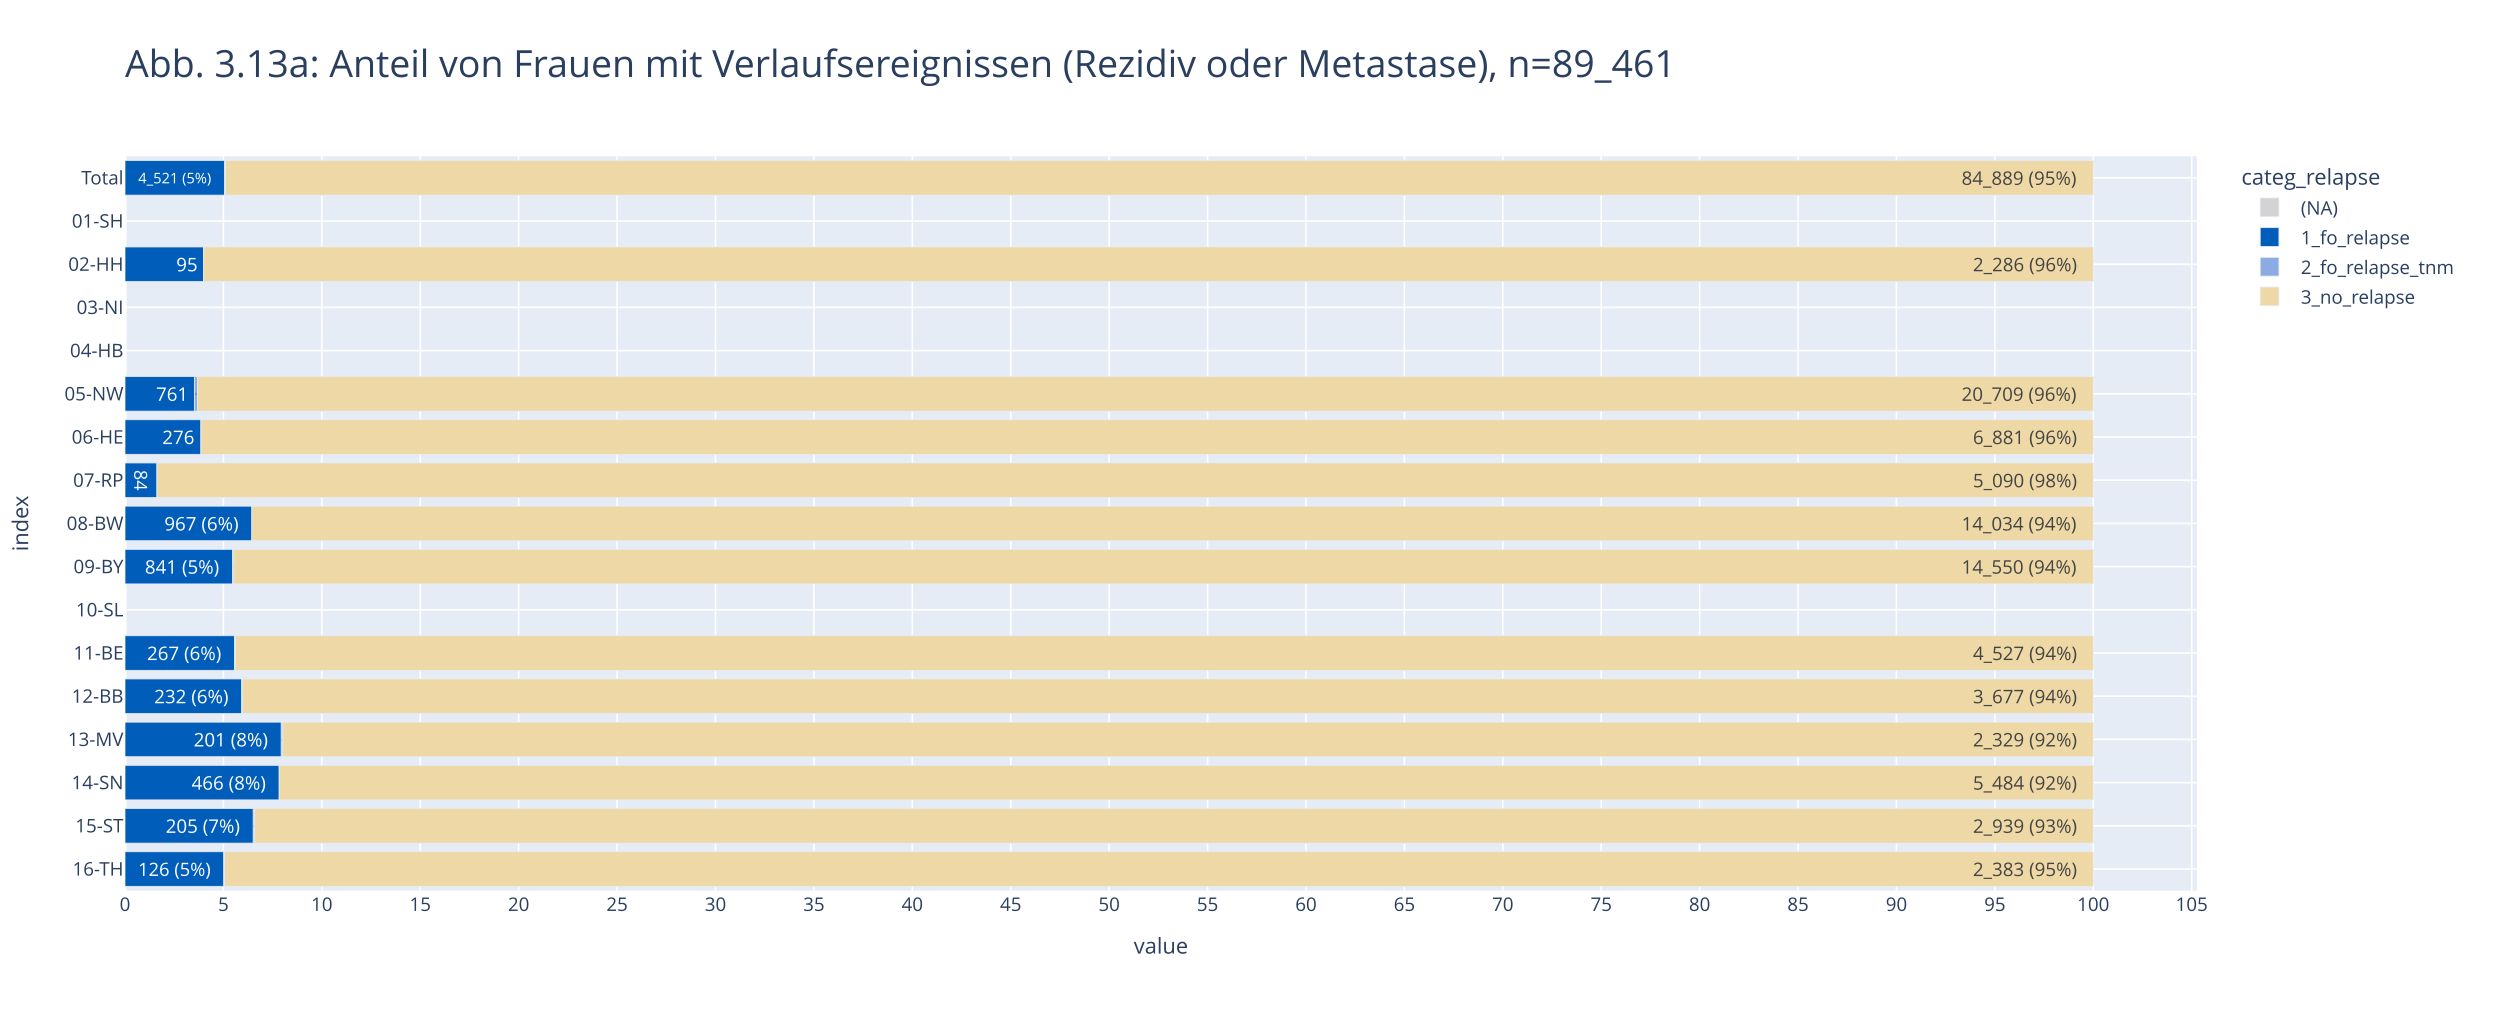
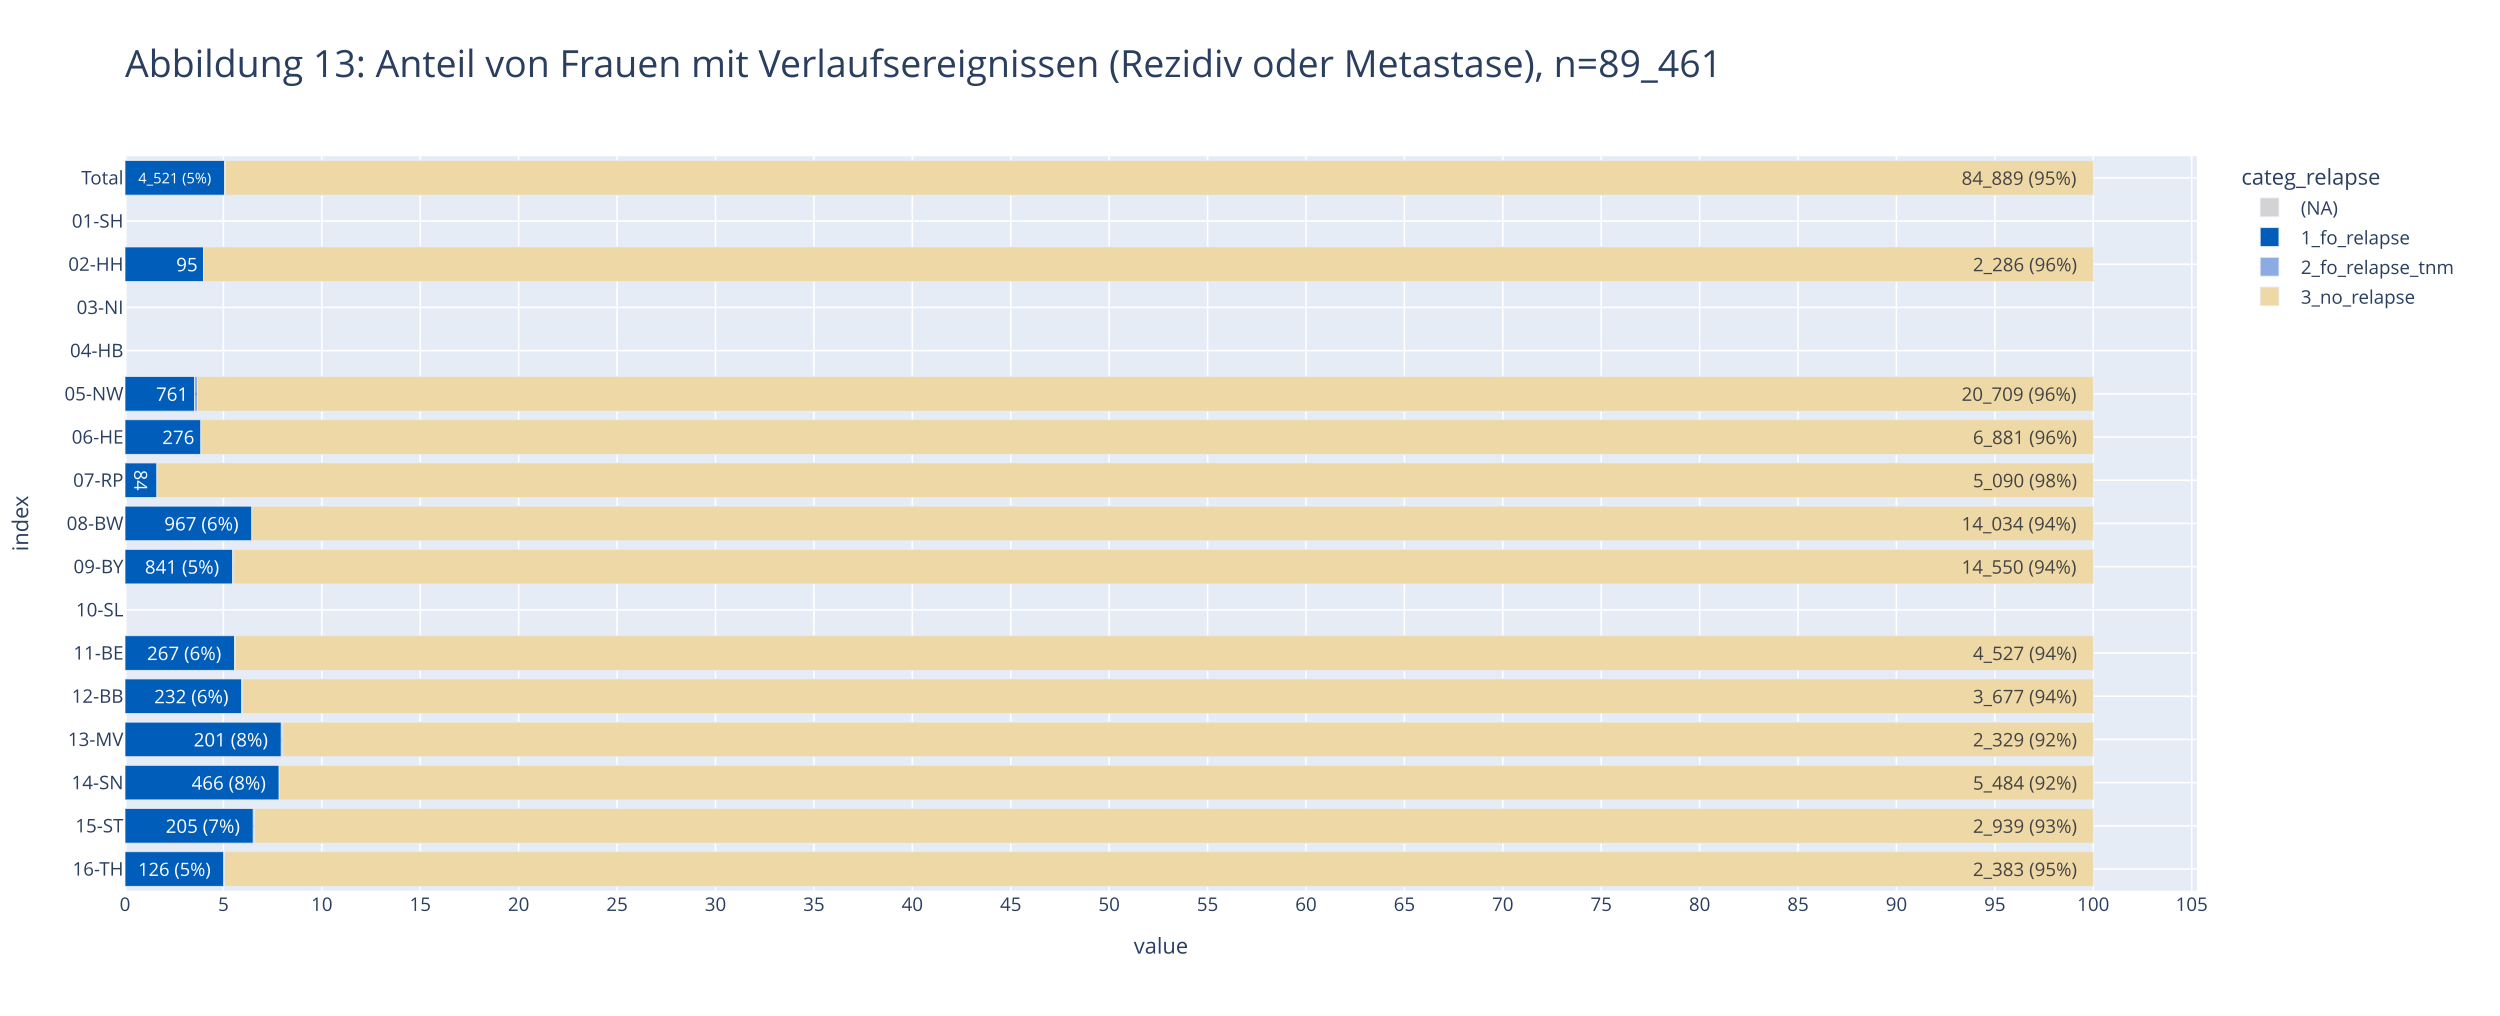
<svg xmlns="http://www.w3.org/2000/svg" class="main-svg" width="1600" height="650" style="" viewBox="0 0 1600 650">
  <rect x="0" y="0" width="1600" height="650" style="fill: rgb(255, 255, 255); fill-opacity: 1;" />
-   <defs id="defs-530ee4">
+   <defs id="defs-2d305c">
    <g class="clips">
-       <clipPath id="clip530ee4xyplot" class="plotclip">
+       <clipPath id="clip2d305cxyplot" class="plotclip">
        <rect width="1326" height="470" />
      </clipPath>
-       <clipPath class="axesclip" id="clip530ee4x">
+       <clipPath class="axesclip" id="clip2d305cx">
        <rect x="80" y="0" width="1326" height="650" />
      </clipPath>
-       <clipPath class="axesclip" id="clip530ee4y">
+       <clipPath class="axesclip" id="clip2d305cy">
        <rect x="0" y="100" width="1600" height="470" />
      </clipPath>
-       <clipPath class="axesclip" id="clip530ee4xy">
+       <clipPath class="axesclip" id="clip2d305cxy">
        <rect x="80" y="100" width="1326" height="470" />
      </clipPath>
    </g>
    <g class="gradients" />
    <g class="patterns" />
  </defs>
  <g class="bglayer">
    <rect class="bg" x="80" y="100" width="1326" height="470" style="fill: rgb(229, 236, 246); fill-opacity: 1; stroke-width: 0;" />
  </g>
  <g class="layer-below">
    <g class="imagelayer" />
    <g class="shapelayer" />
  </g>
  <g class="cartesianlayer">
    <g class="subplot xy">
      <g class="layer-subplot">
        <g class="shapelayer" />
        <g class="imagelayer" />
      </g>
      <g class="minor-gridlayer">
        <g class="x" />
        <g class="y" />
      </g>
      <g class="gridlayer">
        <g class="x">
          <path class="xgrid crisp" transform="translate(142.99,0)" d="M0,100v470" style="stroke: rgb(255, 255, 255); stroke-opacity: 1; stroke-width: 1px;" />
          <path class="xgrid crisp" transform="translate(205.97,0)" d="M0,100v470" style="stroke: rgb(255, 255, 255); stroke-opacity: 1; stroke-width: 1px;" />
          <path class="xgrid crisp" transform="translate(268.96,0)" d="M0,100v470" style="stroke: rgb(255, 255, 255); stroke-opacity: 1; stroke-width: 1px;" />
          <path class="xgrid crisp" transform="translate(331.94,0)" d="M0,100v470" style="stroke: rgb(255, 255, 255); stroke-opacity: 1; stroke-width: 1px;" />
          <path class="xgrid crisp" transform="translate(394.93,0)" d="M0,100v470" style="stroke: rgb(255, 255, 255); stroke-opacity: 1; stroke-width: 1px;" />
          <path class="xgrid crisp" transform="translate(457.91,0)" d="M0,100v470" style="stroke: rgb(255, 255, 255); stroke-opacity: 1; stroke-width: 1px;" />
          <path class="xgrid crisp" transform="translate(520.9,0)" d="M0,100v470" style="stroke: rgb(255, 255, 255); stroke-opacity: 1; stroke-width: 1px;" />
          <path class="xgrid crisp" transform="translate(583.88,0)" d="M0,100v470" style="stroke: rgb(255, 255, 255); stroke-opacity: 1; stroke-width: 1px;" />
          <path class="xgrid crisp" transform="translate(646.87,0)" d="M0,100v470" style="stroke: rgb(255, 255, 255); stroke-opacity: 1; stroke-width: 1px;" />
          <path class="xgrid crisp" transform="translate(709.85,0)" d="M0,100v470" style="stroke: rgb(255, 255, 255); stroke-opacity: 1; stroke-width: 1px;" />
          <path class="xgrid crisp" transform="translate(772.84,0)" d="M0,100v470" style="stroke: rgb(255, 255, 255); stroke-opacity: 1; stroke-width: 1px;" />
          <path class="xgrid crisp" transform="translate(835.82,0)" d="M0,100v470" style="stroke: rgb(255, 255, 255); stroke-opacity: 1; stroke-width: 1px;" />
          <path class="xgrid crisp" transform="translate(898.81,0)" d="M0,100v470" style="stroke: rgb(255, 255, 255); stroke-opacity: 1; stroke-width: 1px;" />
          <path class="xgrid crisp" transform="translate(961.79,0)" d="M0,100v470" style="stroke: rgb(255, 255, 255); stroke-opacity: 1; stroke-width: 1px;" />
          <path class="xgrid crisp" transform="translate(1024.78,0)" d="M0,100v470" style="stroke: rgb(255, 255, 255); stroke-opacity: 1; stroke-width: 1px;" />
          <path class="xgrid crisp" transform="translate(1087.76,0)" d="M0,100v470" style="stroke: rgb(255, 255, 255); stroke-opacity: 1; stroke-width: 1px;" />
          <path class="xgrid crisp" transform="translate(1150.75,0)" d="M0,100v470" style="stroke: rgb(255, 255, 255); stroke-opacity: 1; stroke-width: 1px;" />
          <path class="xgrid crisp" transform="translate(1213.73,0)" d="M0,100v470" style="stroke: rgb(255, 255, 255); stroke-opacity: 1; stroke-width: 1px;" />
          <path class="xgrid crisp" transform="translate(1276.72,0)" d="M0,100v470" style="stroke: rgb(255, 255, 255); stroke-opacity: 1; stroke-width: 1px;" />
          <path class="xgrid crisp" transform="translate(1339.7,0)" d="M0,100v470" style="stroke: rgb(255, 255, 255); stroke-opacity: 1; stroke-width: 1px;" />
          <path class="xgrid crisp" transform="translate(1402.69,0)" d="M0,100v470" style="stroke: rgb(255, 255, 255); stroke-opacity: 1; stroke-width: 1px;" />
        </g>
        <g class="y">
          <path class="ygrid crisp" transform="translate(0,556.18)" d="M80,0h1326" style="stroke: rgb(255, 255, 255); stroke-opacity: 1; stroke-width: 1px;" />
          <path class="ygrid crisp" transform="translate(0,528.53)" d="M80,0h1326" style="stroke: rgb(255, 255, 255); stroke-opacity: 1; stroke-width: 1px;" />
          <path class="ygrid crisp" transform="translate(0,500.88)" d="M80,0h1326" style="stroke: rgb(255, 255, 255); stroke-opacity: 1; stroke-width: 1px;" />
          <path class="ygrid crisp" transform="translate(0,473.24)" d="M80,0h1326" style="stroke: rgb(255, 255, 255); stroke-opacity: 1; stroke-width: 1px;" />
          <path class="ygrid crisp" transform="translate(0,445.59)" d="M80,0h1326" style="stroke: rgb(255, 255, 255); stroke-opacity: 1; stroke-width: 1px;" />
          <path class="ygrid crisp" transform="translate(0,417.94)" d="M80,0h1326" style="stroke: rgb(255, 255, 255); stroke-opacity: 1; stroke-width: 1px;" />
          <path class="ygrid crisp" transform="translate(0,390.29)" d="M80,0h1326" style="stroke: rgb(255, 255, 255); stroke-opacity: 1; stroke-width: 1px;" />
          <path class="ygrid crisp" transform="translate(0,362.65)" d="M80,0h1326" style="stroke: rgb(255, 255, 255); stroke-opacity: 1; stroke-width: 1px;" />
          <path class="ygrid crisp" transform="translate(0,335)" d="M80,0h1326" style="stroke: rgb(255, 255, 255); stroke-opacity: 1; stroke-width: 1px;" />
          <path class="ygrid crisp" transform="translate(0,307.35)" d="M80,0h1326" style="stroke: rgb(255, 255, 255); stroke-opacity: 1; stroke-width: 1px;" />
          <path class="ygrid crisp" transform="translate(0,279.71)" d="M80,0h1326" style="stroke: rgb(255, 255, 255); stroke-opacity: 1; stroke-width: 1px;" />
          <path class="ygrid crisp" transform="translate(0,252.06)" d="M80,0h1326" style="stroke: rgb(255, 255, 255); stroke-opacity: 1; stroke-width: 1px;" />
          <path class="ygrid crisp" transform="translate(0,224.41)" d="M80,0h1326" style="stroke: rgb(255, 255, 255); stroke-opacity: 1; stroke-width: 1px;" />
          <path class="ygrid crisp" transform="translate(0,196.76)" d="M80,0h1326" style="stroke: rgb(255, 255, 255); stroke-opacity: 1; stroke-width: 1px;" />
          <path class="ygrid crisp" transform="translate(0,169.12)" d="M80,0h1326" style="stroke: rgb(255, 255, 255); stroke-opacity: 1; stroke-width: 1px;" />
          <path class="ygrid crisp" transform="translate(0,141.47)" d="M80,0h1326" style="stroke: rgb(255, 255, 255); stroke-opacity: 1; stroke-width: 1px;" />
          <path class="ygrid crisp" transform="translate(0,113.82)" d="M80,0h1326" style="stroke: rgb(255, 255, 255); stroke-opacity: 1; stroke-width: 1px;" />
        </g>
      </g>
      <g class="zerolinelayer">
        <path class="xzl zl crisp" transform="translate(80,0)" d="M0,100v470" style="stroke: rgb(255, 255, 255); stroke-opacity: 1; stroke-width: 2px;" />
      </g>
      <g class="layer-between">
        <g class="shapelayer" />
        <g class="imagelayer" />
      </g>
      <path class="xlines-below" />
      <path class="ylines-below" />
      <g class="overlines-below" />
      <g class="xaxislayer-below" />
      <g class="yaxislayer-below" />
      <g class="overaxes-below" />
      <g class="overplot">
-         <g class="xy" transform="translate(80,100)" clip-path="url(#clip530ee4xyplot)">
+         <g class="xy" transform="translate(80,100)" clip-path="url(#clip2d305cxyplot)">
          <g class="barlayer mlayer">
            <g class="trace bars" style="opacity: 1;">
              <g class="points">
                <g class="point">
                  <path d="M0,24.88V2.76H0V24.88Z" style="vector-effect: none; opacity: 1; stroke-width: 0.5px; fill: rgb(211, 211, 211); fill-opacity: 1; stroke: rgb(229, 236, 246); stroke-opacity: 1;" />
                </g>
                <g class="point">
                  <path d="M0,0Z" style="vector-effect: none; opacity: 1; stroke-width: 0px; fill: rgb(211, 211, 211); fill-opacity: 1; stroke: rgb(229, 236, 246); stroke-opacity: 1;" />
                </g>
                <g class="point">
                  <path d="M0,0Z" style="vector-effect: none; opacity: 1; stroke-width: 0px; fill: rgb(211, 211, 211); fill-opacity: 1; stroke: rgb(229, 236, 246); stroke-opacity: 1;" />
                </g>
                <g class="point">
                  <path d="M0,0Z" style="vector-effect: none; opacity: 1; stroke-width: 0px; fill: rgb(211, 211, 211); fill-opacity: 1; stroke: rgb(229, 236, 246); stroke-opacity: 1;" />
                </g>
                <g class="point">
                  <path d="M0,0Z" style="vector-effect: none; opacity: 1; stroke-width: 0px; fill: rgb(211, 211, 211); fill-opacity: 1; stroke: rgb(229, 236, 246); stroke-opacity: 1;" />
                </g>
              </g>
            </g>
            <g class="trace bars" style="opacity: 1;">
              <g class="points">
                <g class="point">
                  <path d="M0,24.88V2.76H63.66V24.88Z" style="vector-effect: none; opacity: 1; stroke-width: 0.5px; fill: rgb(0, 93, 185); fill-opacity: 1; stroke: rgb(229, 236, 246); stroke-opacity: 1;" />
                  <text class="bartext bartext-inside" text-anchor="middle" data-notex="1" x="0" y="0" style="font-family: 'Open Sans', verdana, arial, sans-serif; font-size: 12px; fill: rgb(255, 255, 255); fill-opacity: 1; white-space: pre;" transform="translate(31.83,17.33526)scale(0.7811685)">4_521 (5%)</text>
                </g>
                <g class="point">
                  <path d="M0,80.18V58.06H50.26V80.18Z" style="vector-effect: none; opacity: 1; stroke-width: 0.5px; fill: rgb(0, 93, 185); fill-opacity: 1; stroke: rgb(229, 236, 246); stroke-opacity: 1;" />
                  <text class="bartext bartext-inside" text-anchor="middle" data-notex="1" x="0" y="0" style="font-family: 'Open Sans', verdana, arial, sans-serif; font-size: 12px; fill: rgb(255, 255, 255); fill-opacity: 1; white-space: pre;" transform="translate(39.62719,73.62)">95</text>
                </g>
                <g class="point">
                  <path d="M0,163.12V141H44.58V163.12Z" style="vector-effect: none; opacity: 1; stroke-width: 0.5px; fill: rgb(0, 93, 185); fill-opacity: 1; stroke: rgb(229, 236, 246); stroke-opacity: 1;" />
                  <text class="bartext bartext-inside" text-anchor="middle" data-notex="1" x="0" y="0" style="font-family: 'Open Sans', verdana, arial, sans-serif; font-size: 12px; fill: rgb(255, 255, 255); fill-opacity: 1; white-space: pre;" transform="translate(30.13469,156.56)">761</text>
                </g>
                <g class="point">
                  <path d="M0,190.76V168.65H48.58V190.76Z" style="vector-effect: none; opacity: 1; stroke-width: 0.5px; fill: rgb(0, 93, 185); fill-opacity: 1; stroke: rgb(229, 236, 246); stroke-opacity: 1;" />
                  <text class="bartext bartext-inside" text-anchor="middle" data-notex="1" x="0" y="0" style="font-family: 'Open Sans', verdana, arial, sans-serif; font-size: 12px; fill: rgb(255, 255, 255); fill-opacity: 1; white-space: pre;" transform="translate(34.13469,184.205)">276</text>
                </g>
                <g class="point">
                  <path d="M0,218.41V196.29H20.45V218.41Z" style="vector-effect: none; opacity: 1; stroke-width: 0.5px; fill: rgb(0, 93, 185); fill-opacity: 1; stroke: rgb(229, 236, 246); stroke-opacity: 1;" />
                  <text class="bartext bartext-inside" text-anchor="middle" data-notex="1" x="0" y="0" style="font-family: 'Open Sans', verdana, arial, sans-serif; font-size: 12px; fill: rgb(255, 255, 255); fill-opacity: 1; white-space: pre;" transform="translate(10.225,211.685)scale(0.9633333)rotate(90 0 -4.5)">84</text>
                </g>
                <g class="point">
                  <path d="M0,246.06V223.94H81.2V246.06Z" style="vector-effect: none; opacity: 1; stroke-width: 0.5px; fill: rgb(0, 93, 185); fill-opacity: 1; stroke: rgb(229, 236, 246); stroke-opacity: 1;" />
                  <text class="bartext bartext-inside" text-anchor="middle" data-notex="1" x="0" y="0" style="font-family: 'Open Sans', verdana, arial, sans-serif; font-size: 12px; fill: rgb(255, 255, 255); fill-opacity: 1; white-space: pre;" transform="translate(48.92656,239.5)">967 (6%)</text>
                </g>
                <g class="point">
                  <path d="M0,273.71V251.59H68.78V273.71Z" style="vector-effect: none; opacity: 1; stroke-width: 0.5px; fill: rgb(0, 93, 185); fill-opacity: 1; stroke: rgb(229, 236, 246); stroke-opacity: 1;" />
                  <text class="bartext bartext-inside" text-anchor="middle" data-notex="1" x="0" y="0" style="font-family: 'Open Sans', verdana, arial, sans-serif; font-size: 12px; fill: rgb(255, 255, 255); fill-opacity: 1; white-space: pre;" transform="translate(36.50656,267.15)">841 (5%)</text>
                </g>
                <g class="point">
                  <path d="M0,329V306.88H70.13V329Z" style="vector-effect: none; opacity: 1; stroke-width: 0.5px; fill: rgb(0, 93, 185); fill-opacity: 1; stroke: rgb(229, 236, 246); stroke-opacity: 1;" />
                  <text class="bartext bartext-inside" text-anchor="middle" data-notex="1" x="0" y="0" style="font-family: 'Open Sans', verdana, arial, sans-serif; font-size: 12px; fill: rgb(255, 255, 255); fill-opacity: 1; white-space: pre;" transform="translate(37.85656,322.44)">267 (6%)</text>
                </g>
                <g class="point">
                  <path d="M0,356.65V334.53H74.74V356.65Z" style="vector-effect: none; opacity: 1; stroke-width: 0.5px; fill: rgb(0, 93, 185); fill-opacity: 1; stroke: rgb(229, 236, 246); stroke-opacity: 1;" />
                  <text class="bartext bartext-inside" text-anchor="middle" data-notex="1" x="0" y="0" style="font-family: 'Open Sans', verdana, arial, sans-serif; font-size: 12px; fill: rgb(255, 255, 255); fill-opacity: 1; white-space: pre;" transform="translate(42.46656,350.09)">232 (6%)</text>
                </g>
                <g class="point">
                  <path d="M0,384.29V362.18H100V384.29Z" style="vector-effect: none; opacity: 1; stroke-width: 0.5px; fill: rgb(0, 93, 185); fill-opacity: 1; stroke: rgb(229, 236, 246); stroke-opacity: 1;" />
                  <text class="bartext bartext-inside" text-anchor="middle" data-notex="1" x="0" y="0" style="font-family: 'Open Sans', verdana, arial, sans-serif; font-size: 12px; fill: rgb(255, 255, 255); fill-opacity: 1; white-space: pre;" transform="translate(67.72656,377.735)">201 (8%)</text>
                </g>
                <g class="point">
                  <path d="M0,411.94V389.82H98.66V411.94Z" style="vector-effect: none; opacity: 1; stroke-width: 0.5px; fill: rgb(0, 93, 185); fill-opacity: 1; stroke: rgb(229, 236, 246); stroke-opacity: 1;" />
                  <text class="bartext bartext-inside" text-anchor="middle" data-notex="1" x="0" y="0" style="font-family: 'Open Sans', verdana, arial, sans-serif; font-size: 12px; fill: rgb(255, 255, 255); fill-opacity: 1; white-space: pre;" transform="translate(66.38656,405.38)">466 (8%)</text>
                </g>
                <g class="point">
                  <path d="M0,439.59V417.47H82.08V439.59Z" style="vector-effect: none; opacity: 1; stroke-width: 0.5px; fill: rgb(0, 93, 185); fill-opacity: 1; stroke: rgb(229, 236, 246); stroke-opacity: 1;" />
                  <text class="bartext bartext-inside" text-anchor="middle" data-notex="1" x="0" y="0" style="font-family: 'Open Sans', verdana, arial, sans-serif; font-size: 12px; fill: rgb(255, 255, 255); fill-opacity: 1; white-space: pre;" transform="translate(49.80656,433.03)">205 (7%)</text>
                </g>
                <g class="point">
                  <path d="M0,467.24V445.12H63.24V467.24Z" style="vector-effect: none; opacity: 1; stroke-width: 0.5px; fill: rgb(0, 93, 185); fill-opacity: 1; stroke: rgb(229, 236, 246); stroke-opacity: 1;" />
                  <text class="bartext bartext-inside" text-anchor="middle" data-notex="1" x="0" y="0" style="font-family: 'Open Sans', verdana, arial, sans-serif; font-size: 12px; fill: rgb(255, 255, 255); fill-opacity: 1; white-space: pre;" transform="translate(31.62,460.5796)scale(0.9776781)">126 (5%)</text>
                </g>
              </g>
            </g>
            <g class="trace bars" style="opacity: 1;">
              <g class="points">
                <g class="point">
                  <path d="M63.66,24.88V2.76H64.38V24.88Z" style="vector-effect: none; opacity: 1; stroke-width: 0.5px; fill: rgb(140, 171, 226); fill-opacity: 1; stroke: rgb(229, 236, 246); stroke-opacity: 1;" />
                  <text class="bartext bartext-inside" text-anchor="middle" data-notex="1" x="0" y="0" style="font-family: 'Open Sans', verdana, arial, sans-serif; font-size: 12px; fill: rgb(68, 68, 68); fill-opacity: 1; white-space: pre;" transform="translate(64.02,14.036)scale(0.048)rotate(90 0 -4.5)">51</text>
                </g>
                <g class="point">
                  <path d="M44.58,163.12V141H46.46V163.12Z" style="vector-effect: none; opacity: 1; stroke-width: 0.5px; fill: rgb(140, 171, 226); fill-opacity: 1; stroke: rgb(229, 236, 246); stroke-opacity: 1;" />
                  <text class="bartext bartext-inside" text-anchor="middle" data-notex="1" x="0" y="0" style="font-family: 'Open Sans', verdana, arial, sans-serif; font-size: 12px; fill: rgb(68, 68, 68); fill-opacity: 1; white-space: pre;" transform="translate(45.52,152.624)scale(0.1253333)rotate(90 0 -4.5)">32</text>
                </g>
                <g class="point">
                  <path d="M68.78,273.71V251.59H69.68V273.71Z" style="vector-effect: none; opacity: 1; stroke-width: 0.5px; fill: rgb(140, 171, 226); fill-opacity: 1; stroke: rgb(229, 236, 246); stroke-opacity: 1;" />
                  <text class="bartext bartext-inside" text-anchor="middle" data-notex="1" x="0" y="0" style="font-family: 'Open Sans', verdana, arial, sans-serif; font-size: 12px; fill: rgb(68, 68, 68); fill-opacity: 1; white-space: pre;" transform="translate(69.23,262.92)scale(0.06)rotate(90 0 -4.5)">11</text>
                </g>
                <g class="point">
                  <path d="M70.13,329V306.88H70.65V329Z" style="vector-effect: none; opacity: 1; stroke-width: 0.5px; fill: rgb(140, 171, 226); fill-opacity: 1; stroke: rgb(229, 236, 246); stroke-opacity: 1;" />
                  <text class="bartext bartext-inside" text-anchor="middle" data-notex="1" x="0" y="0" style="font-family: 'Open Sans', verdana, arial, sans-serif; font-size: 12px; fill: rgb(68, 68, 68); fill-opacity: 1; white-space: pre;" transform="translate(70.39,318.2463)scale(0.06805726)">2</text>
                </g>
                <g class="point">
                  <path d="M74.74,356.65V334.53H75.07V356.65Z" style="vector-effect: none; opacity: 1; stroke-width: 0.5px; fill: rgb(140, 171, 226); fill-opacity: 1; stroke: rgb(229, 236, 246); stroke-opacity: 1;" />
                  <text class="bartext bartext-inside" text-anchor="middle" data-notex="1" x="0" y="0" style="font-family: 'Open Sans', verdana, arial, sans-serif; font-size: 12px; fill: rgb(68, 68, 68); fill-opacity: 1; white-space: pre;" transform="translate(74.905,345.7844)scale(0.04319018)">1</text>
                </g>
                <g class="point">
                  <path d="M100,384.29V362.18H100.99V384.29Z" style="vector-effect: none; opacity: 1; stroke-width: 0.5px; fill: rgb(140, 171, 226); fill-opacity: 1; stroke: rgb(229, 236, 246); stroke-opacity: 1;" />
                  <text class="bartext bartext-inside" text-anchor="middle" data-notex="1" x="0" y="0" style="font-family: 'Open Sans', verdana, arial, sans-serif; font-size: 12px; fill: rgb(68, 68, 68); fill-opacity: 1; white-space: pre;" transform="translate(100.495,373.8181)scale(0.1295706)">2</text>
                </g>
                <g class="point">
                  <path d="M82.08,439.59V417.47H82.89V439.59Z" style="vector-effect: none; opacity: 1; stroke-width: 0.5px; fill: rgb(140, 171, 226); fill-opacity: 1; stroke: rgb(229, 236, 246); stroke-opacity: 1;" />
                  <text class="bartext bartext-inside" text-anchor="middle" data-notex="1" x="0" y="0" style="font-family: 'Open Sans', verdana, arial, sans-serif; font-size: 12px; fill: rgb(68, 68, 68); fill-opacity: 1; white-space: pre;" transform="translate(82.485,429.0071)scale(0.1060123)">2</text>
                </g>
                <g class="point">
                  <path d="M63.24,467.24V445.12H63.74V467.24Z" style="vector-effect: none; opacity: 1; stroke-width: 0.5px; fill: rgb(140, 171, 226); fill-opacity: 1; stroke: rgb(229, 236, 246); stroke-opacity: 1;" />
                  <text class="bartext bartext-inside" text-anchor="middle" data-notex="1" x="0" y="0" style="font-family: 'Open Sans', verdana, arial, sans-serif; font-size: 12px; fill: rgb(68, 68, 68); fill-opacity: 1; white-space: pre;" transform="translate(63.49,456.4745)scale(0.06543967)">1</text>
                </g>
              </g>
            </g>
            <g class="trace bars" style="opacity: 1;">
              <g class="points">
                <g class="point">
                  <path d="M64.38,24.88V2.76H1259.7V24.88Z" style="vector-effect: none; opacity: 1; stroke-width: 0.5px; fill: rgb(238, 216, 165); fill-opacity: 1; stroke: rgb(229, 236, 246); stroke-opacity: 1;" />
                  <text class="bartext bartext-inside" text-anchor="middle" data-notex="1" x="0" y="0" style="font-family: 'Open Sans', verdana, arial, sans-serif; font-size: 12px; fill: rgb(68, 68, 68); fill-opacity: 1; white-space: pre;" transform="translate(1212.169,18.32)">84_889 (95%)</text>
                </g>
                <g class="point">
                  <path d="M50.26,80.18V58.06H1259.7V80.18Z" style="vector-effect: none; opacity: 1; stroke-width: 0.5px; fill: rgb(238, 216, 165); fill-opacity: 1; stroke: rgb(229, 236, 246); stroke-opacity: 1;" />
                  <text class="bartext bartext-inside" text-anchor="middle" data-notex="1" x="0" y="0" style="font-family: 'Open Sans', verdana, arial, sans-serif; font-size: 12px; fill: rgb(68, 68, 68); fill-opacity: 1; white-space: pre;" transform="translate(1215.981,73.62)">2_286 (96%)</text>
                </g>
                <g class="point">
                  <path d="M46.46,163.12V141H1259.7V163.12Z" style="vector-effect: none; opacity: 1; stroke-width: 0.5px; fill: rgb(238, 216, 165); fill-opacity: 1; stroke: rgb(229, 236, 246); stroke-opacity: 1;" />
                  <text class="bartext bartext-inside" text-anchor="middle" data-notex="1" x="0" y="0" style="font-family: 'Open Sans', verdana, arial, sans-serif; font-size: 12px; fill: rgb(68, 68, 68); fill-opacity: 1; white-space: pre;" transform="translate(1212.169,156.56)">20_709 (96%)</text>
                </g>
                <g class="point">
                  <path d="M48.58,190.76V168.65H1259.7V190.76Z" style="vector-effect: none; opacity: 1; stroke-width: 0.5px; fill: rgb(238, 216, 165); fill-opacity: 1; stroke: rgb(229, 236, 246); stroke-opacity: 1;" />
                  <text class="bartext bartext-inside" text-anchor="middle" data-notex="1" x="0" y="0" style="font-family: 'Open Sans', verdana, arial, sans-serif; font-size: 12px; fill: rgb(68, 68, 68); fill-opacity: 1; white-space: pre;" transform="translate(1215.981,184.205)">6_881 (96%)</text>
                </g>
                <g class="point">
                  <path d="M20.45,218.41V196.29H1259.7V218.41Z" style="vector-effect: none; opacity: 1; stroke-width: 0.5px; fill: rgb(238, 216, 165); fill-opacity: 1; stroke: rgb(229, 236, 246); stroke-opacity: 1;" />
                  <text class="bartext bartext-inside" text-anchor="middle" data-notex="1" x="0" y="0" style="font-family: 'Open Sans', verdana, arial, sans-serif; font-size: 12px; fill: rgb(68, 68, 68); fill-opacity: 1; white-space: pre;" transform="translate(1215.981,211.85)">5_090 (98%)</text>
                </g>
                <g class="point">
                  <path d="M81.2,246.06V223.94H1259.7V246.06Z" style="vector-effect: none; opacity: 1; stroke-width: 0.5px; fill: rgb(238, 216, 165); fill-opacity: 1; stroke: rgb(229, 236, 246); stroke-opacity: 1;" />
                  <text class="bartext bartext-inside" text-anchor="middle" data-notex="1" x="0" y="0" style="font-family: 'Open Sans', verdana, arial, sans-serif; font-size: 12px; fill: rgb(68, 68, 68); fill-opacity: 1; white-space: pre;" transform="translate(1212.169,239.5)">14_034 (94%)</text>
                </g>
                <g class="point">
                  <path d="M69.68,273.71V251.59H1259.7V273.71Z" style="vector-effect: none; opacity: 1; stroke-width: 0.5px; fill: rgb(238, 216, 165); fill-opacity: 1; stroke: rgb(229, 236, 246); stroke-opacity: 1;" />
                  <text class="bartext bartext-inside" text-anchor="middle" data-notex="1" x="0" y="0" style="font-family: 'Open Sans', verdana, arial, sans-serif; font-size: 12px; fill: rgb(68, 68, 68); fill-opacity: 1; white-space: pre;" transform="translate(1212.169,267.15)">14_550 (94%)</text>
                </g>
                <g class="point">
                  <path d="M70.65,329V306.88H1259.7V329Z" style="vector-effect: none; opacity: 1; stroke-width: 0.5px; fill: rgb(238, 216, 165); fill-opacity: 1; stroke: rgb(229, 236, 246); stroke-opacity: 1;" />
                  <text class="bartext bartext-inside" text-anchor="middle" data-notex="1" x="0" y="0" style="font-family: 'Open Sans', verdana, arial, sans-serif; font-size: 12px; fill: rgb(68, 68, 68); fill-opacity: 1; white-space: pre;" transform="translate(1215.981,322.44)">4_527 (94%)</text>
                </g>
                <g class="point">
                  <path d="M75.07,356.65V334.53H1259.7V356.65Z" style="vector-effect: none; opacity: 1; stroke-width: 0.5px; fill: rgb(238, 216, 165); fill-opacity: 1; stroke: rgb(229, 236, 246); stroke-opacity: 1;" />
                  <text class="bartext bartext-inside" text-anchor="middle" data-notex="1" x="0" y="0" style="font-family: 'Open Sans', verdana, arial, sans-serif; font-size: 12px; fill: rgb(68, 68, 68); fill-opacity: 1; white-space: pre;" transform="translate(1215.981,350.09)">3_677 (94%)</text>
                </g>
                <g class="point">
                  <path d="M100.99,384.29V362.18H1259.7V384.29Z" style="vector-effect: none; opacity: 1; stroke-width: 0.5px; fill: rgb(238, 216, 165); fill-opacity: 1; stroke: rgb(229, 236, 246); stroke-opacity: 1;" />
                  <text class="bartext bartext-inside" text-anchor="middle" data-notex="1" x="0" y="0" style="font-family: 'Open Sans', verdana, arial, sans-serif; font-size: 12px; fill: rgb(68, 68, 68); fill-opacity: 1; white-space: pre;" transform="translate(1215.981,377.735)">2_329 (92%)</text>
                </g>
                <g class="point">
                  <path d="M98.66,411.94V389.82H1259.7V411.94Z" style="vector-effect: none; opacity: 1; stroke-width: 0.5px; fill: rgb(238, 216, 165); fill-opacity: 1; stroke: rgb(229, 236, 246); stroke-opacity: 1;" />
                  <text class="bartext bartext-inside" text-anchor="middle" data-notex="1" x="0" y="0" style="font-family: 'Open Sans', verdana, arial, sans-serif; font-size: 12px; fill: rgb(68, 68, 68); fill-opacity: 1; white-space: pre;" transform="translate(1215.981,405.38)">5_484 (92%)</text>
                </g>
                <g class="point">
                  <path d="M82.89,439.59V417.47H1259.7V439.59Z" style="vector-effect: none; opacity: 1; stroke-width: 0.5px; fill: rgb(238, 216, 165); fill-opacity: 1; stroke: rgb(229, 236, 246); stroke-opacity: 1;" />
                  <text class="bartext bartext-inside" text-anchor="middle" data-notex="1" x="0" y="0" style="font-family: 'Open Sans', verdana, arial, sans-serif; font-size: 12px; fill: rgb(68, 68, 68); fill-opacity: 1; white-space: pre;" transform="translate(1215.981,433.03)">2_939 (93%)</text>
                </g>
                <g class="point">
                  <path d="M63.74,467.24V445.12H1259.7V467.24Z" style="vector-effect: none; opacity: 1; stroke-width: 0.5px; fill: rgb(238, 216, 165); fill-opacity: 1; stroke: rgb(229, 236, 246); stroke-opacity: 1;" />
                  <text class="bartext bartext-inside" text-anchor="middle" data-notex="1" x="0" y="0" style="font-family: 'Open Sans', verdana, arial, sans-serif; font-size: 12px; fill: rgb(68, 68, 68); fill-opacity: 1; white-space: pre;" transform="translate(1215.981,460.68)">2_383 (95%)</text>
                </g>
              </g>
            </g>
          </g>
        </g>
      </g>
      <g class="zerolinelayer-above" />
      <path class="xlines-above crisp" d="M0,0" style="fill: none;" />
      <path class="ylines-above crisp" d="M0,0" style="fill: none;" />
      <g class="overlines-above" />
      <g class="xaxislayer-above">
        <g class="xtick">
          <text text-anchor="middle" x="0" y="583" transform="translate(80,0)" style="font-family: 'Open Sans', verdana, arial, sans-serif; font-size: 12px; fill: rgb(42, 63, 95); fill-opacity: 1; white-space: pre;">0</text>
        </g>
        <g class="xtick">
          <text text-anchor="middle" x="0" y="583" style="font-family: 'Open Sans', verdana, arial, sans-serif; font-size: 12px; fill: rgb(42, 63, 95); fill-opacity: 1; white-space: pre;" transform="translate(142.99,0)">5</text>
        </g>
        <g class="xtick">
          <text text-anchor="middle" x="0" y="583" style="font-family: 'Open Sans', verdana, arial, sans-serif; font-size: 12px; fill: rgb(42, 63, 95); fill-opacity: 1; white-space: pre;" transform="translate(205.97,0)">10</text>
        </g>
        <g class="xtick">
          <text text-anchor="middle" x="0" y="583" style="font-family: 'Open Sans', verdana, arial, sans-serif; font-size: 12px; fill: rgb(42, 63, 95); fill-opacity: 1; white-space: pre;" transform="translate(268.96,0)">15</text>
        </g>
        <g class="xtick">
          <text text-anchor="middle" x="0" y="583" style="font-family: 'Open Sans', verdana, arial, sans-serif; font-size: 12px; fill: rgb(42, 63, 95); fill-opacity: 1; white-space: pre;" transform="translate(331.94,0)">20</text>
        </g>
        <g class="xtick">
          <text text-anchor="middle" x="0" y="583" style="font-family: 'Open Sans', verdana, arial, sans-serif; font-size: 12px; fill: rgb(42, 63, 95); fill-opacity: 1; white-space: pre;" transform="translate(394.93,0)">25</text>
        </g>
        <g class="xtick">
          <text text-anchor="middle" x="0" y="583" style="font-family: 'Open Sans', verdana, arial, sans-serif; font-size: 12px; fill: rgb(42, 63, 95); fill-opacity: 1; white-space: pre;" transform="translate(457.91,0)">30</text>
        </g>
        <g class="xtick">
          <text text-anchor="middle" x="0" y="583" style="font-family: 'Open Sans', verdana, arial, sans-serif; font-size: 12px; fill: rgb(42, 63, 95); fill-opacity: 1; white-space: pre;" transform="translate(520.9,0)">35</text>
        </g>
        <g class="xtick">
          <text text-anchor="middle" x="0" y="583" style="font-family: 'Open Sans', verdana, arial, sans-serif; font-size: 12px; fill: rgb(42, 63, 95); fill-opacity: 1; white-space: pre;" transform="translate(583.88,0)">40</text>
        </g>
        <g class="xtick">
          <text text-anchor="middle" x="0" y="583" style="font-family: 'Open Sans', verdana, arial, sans-serif; font-size: 12px; fill: rgb(42, 63, 95); fill-opacity: 1; white-space: pre;" transform="translate(646.87,0)">45</text>
        </g>
        <g class="xtick">
          <text text-anchor="middle" x="0" y="583" style="font-family: 'Open Sans', verdana, arial, sans-serif; font-size: 12px; fill: rgb(42, 63, 95); fill-opacity: 1; white-space: pre;" transform="translate(709.85,0)">50</text>
        </g>
        <g class="xtick">
          <text text-anchor="middle" x="0" y="583" style="font-family: 'Open Sans', verdana, arial, sans-serif; font-size: 12px; fill: rgb(42, 63, 95); fill-opacity: 1; white-space: pre;" transform="translate(772.84,0)">55</text>
        </g>
        <g class="xtick">
          <text text-anchor="middle" x="0" y="583" style="font-family: 'Open Sans', verdana, arial, sans-serif; font-size: 12px; fill: rgb(42, 63, 95); fill-opacity: 1; white-space: pre;" transform="translate(835.82,0)">60</text>
        </g>
        <g class="xtick">
          <text text-anchor="middle" x="0" y="583" style="font-family: 'Open Sans', verdana, arial, sans-serif; font-size: 12px; fill: rgb(42, 63, 95); fill-opacity: 1; white-space: pre;" transform="translate(898.81,0)">65</text>
        </g>
        <g class="xtick">
          <text text-anchor="middle" x="0" y="583" style="font-family: 'Open Sans', verdana, arial, sans-serif; font-size: 12px; fill: rgb(42, 63, 95); fill-opacity: 1; white-space: pre;" transform="translate(961.79,0)">70</text>
        </g>
        <g class="xtick">
          <text text-anchor="middle" x="0" y="583" style="font-family: 'Open Sans', verdana, arial, sans-serif; font-size: 12px; fill: rgb(42, 63, 95); fill-opacity: 1; white-space: pre;" transform="translate(1024.78,0)">75</text>
        </g>
        <g class="xtick">
          <text text-anchor="middle" x="0" y="583" style="font-family: 'Open Sans', verdana, arial, sans-serif; font-size: 12px; fill: rgb(42, 63, 95); fill-opacity: 1; white-space: pre;" transform="translate(1087.76,0)">80</text>
        </g>
        <g class="xtick">
          <text text-anchor="middle" x="0" y="583" style="font-family: 'Open Sans', verdana, arial, sans-serif; font-size: 12px; fill: rgb(42, 63, 95); fill-opacity: 1; white-space: pre;" transform="translate(1150.75,0)">85</text>
        </g>
        <g class="xtick">
          <text text-anchor="middle" x="0" y="583" style="font-family: 'Open Sans', verdana, arial, sans-serif; font-size: 12px; fill: rgb(42, 63, 95); fill-opacity: 1; white-space: pre;" transform="translate(1213.73,0)">90</text>
        </g>
        <g class="xtick">
          <text text-anchor="middle" x="0" y="583" style="font-family: 'Open Sans', verdana, arial, sans-serif; font-size: 12px; fill: rgb(42, 63, 95); fill-opacity: 1; white-space: pre;" transform="translate(1276.72,0)">95</text>
        </g>
        <g class="xtick">
          <text text-anchor="middle" x="0" y="583" style="font-family: 'Open Sans', verdana, arial, sans-serif; font-size: 12px; fill: rgb(42, 63, 95); fill-opacity: 1; white-space: pre;" transform="translate(1339.7,0)">100</text>
        </g>
        <g class="xtick">
          <text text-anchor="middle" x="0" y="583" style="font-family: 'Open Sans', verdana, arial, sans-serif; font-size: 12px; fill: rgb(42, 63, 95); fill-opacity: 1; white-space: pre;" transform="translate(1402.69,0)">105</text>
        </g>
      </g>
      <g class="yaxislayer-above">
        <g class="ytick">
          <text text-anchor="end" x="79" y="4.2" transform="translate(0,556.18)" style="font-family: 'Open Sans', verdana, arial, sans-serif; font-size: 12px; fill: rgb(42, 63, 95); fill-opacity: 1; white-space: pre;">16-TH</text>
        </g>
        <g class="ytick">
          <text text-anchor="end" x="79" y="4.2" transform="translate(0,528.53)" style="font-family: 'Open Sans', verdana, arial, sans-serif; font-size: 12px; fill: rgb(42, 63, 95); fill-opacity: 1; white-space: pre;">15-ST</text>
        </g>
        <g class="ytick">
          <text text-anchor="end" x="79" y="4.2" transform="translate(0,500.88)" style="font-family: 'Open Sans', verdana, arial, sans-serif; font-size: 12px; fill: rgb(42, 63, 95); fill-opacity: 1; white-space: pre;">14-SN</text>
        </g>
        <g class="ytick">
          <text text-anchor="end" x="79" y="4.2" transform="translate(0,473.24)" style="font-family: 'Open Sans', verdana, arial, sans-serif; font-size: 12px; fill: rgb(42, 63, 95); fill-opacity: 1; white-space: pre;">13-MV</text>
        </g>
        <g class="ytick">
          <text text-anchor="end" x="79" y="4.2" transform="translate(0,445.59)" style="font-family: 'Open Sans', verdana, arial, sans-serif; font-size: 12px; fill: rgb(42, 63, 95); fill-opacity: 1; white-space: pre;">12-BB</text>
        </g>
        <g class="ytick">
          <text text-anchor="end" x="79" y="4.2" transform="translate(0,417.94)" style="font-family: 'Open Sans', verdana, arial, sans-serif; font-size: 12px; fill: rgb(42, 63, 95); fill-opacity: 1; white-space: pre;">11-BE</text>
        </g>
        <g class="ytick">
          <text text-anchor="end" x="79" y="4.2" transform="translate(0,390.29)" style="font-family: 'Open Sans', verdana, arial, sans-serif; font-size: 12px; fill: rgb(42, 63, 95); fill-opacity: 1; white-space: pre;">10-SL</text>
        </g>
        <g class="ytick">
          <text text-anchor="end" x="79" y="4.2" transform="translate(0,362.65)" style="font-family: 'Open Sans', verdana, arial, sans-serif; font-size: 12px; fill: rgb(42, 63, 95); fill-opacity: 1; white-space: pre;">09-BY</text>
        </g>
        <g class="ytick">
          <text text-anchor="end" x="79" y="4.2" transform="translate(0,335)" style="font-family: 'Open Sans', verdana, arial, sans-serif; font-size: 12px; fill: rgb(42, 63, 95); fill-opacity: 1; white-space: pre;">08-BW</text>
        </g>
        <g class="ytick">
          <text text-anchor="end" x="79" y="4.2" transform="translate(0,307.35)" style="font-family: 'Open Sans', verdana, arial, sans-serif; font-size: 12px; fill: rgb(42, 63, 95); fill-opacity: 1; white-space: pre;">07-RP</text>
        </g>
        <g class="ytick">
          <text text-anchor="end" x="79" y="4.2" transform="translate(0,279.71)" style="font-family: 'Open Sans', verdana, arial, sans-serif; font-size: 12px; fill: rgb(42, 63, 95); fill-opacity: 1; white-space: pre;">06-HE</text>
        </g>
        <g class="ytick">
          <text text-anchor="end" x="79" y="4.2" transform="translate(0,252.06)" style="font-family: 'Open Sans', verdana, arial, sans-serif; font-size: 12px; fill: rgb(42, 63, 95); fill-opacity: 1; white-space: pre;">05-NW</text>
        </g>
        <g class="ytick">
          <text text-anchor="end" x="79" y="4.2" transform="translate(0,224.41)" style="font-family: 'Open Sans', verdana, arial, sans-serif; font-size: 12px; fill: rgb(42, 63, 95); fill-opacity: 1; white-space: pre;">04-HB</text>
        </g>
        <g class="ytick">
          <text text-anchor="end" x="79" y="4.2" transform="translate(0,196.76)" style="font-family: 'Open Sans', verdana, arial, sans-serif; font-size: 12px; fill: rgb(42, 63, 95); fill-opacity: 1; white-space: pre;">03-NI</text>
        </g>
        <g class="ytick">
          <text text-anchor="end" x="79" y="4.2" transform="translate(0,169.12)" style="font-family: 'Open Sans', verdana, arial, sans-serif; font-size: 12px; fill: rgb(42, 63, 95); fill-opacity: 1; white-space: pre;">02-HH</text>
        </g>
        <g class="ytick">
          <text text-anchor="end" x="79" y="4.2" transform="translate(0,141.47)" style="font-family: 'Open Sans', verdana, arial, sans-serif; font-size: 12px; fill: rgb(42, 63, 95); fill-opacity: 1; white-space: pre;">01-SH</text>
        </g>
        <g class="ytick">
          <text text-anchor="end" x="79" y="4.2" transform="translate(0,113.82)" style="font-family: 'Open Sans', verdana, arial, sans-serif; font-size: 12px; fill: rgb(42, 63, 95); fill-opacity: 1; white-space: pre;"> Total</text>
        </g>
      </g>
      <g class="overaxes-above" />
    </g>
  </g>
  <g class="polarlayer" />
  <g class="smithlayer" />
  <g class="ternarylayer" />
  <g class="geolayer" />
  <g class="funnelarealayer" />
  <g class="pielayer" />
  <g class="iciclelayer" />
  <g class="treemaplayer" />
  <g class="sunburstlayer" />
  <g class="glimages" />
-   <defs id="topdefs-530ee4">
+   <defs id="topdefs-2d305c">
    <g class="clips" />
-     <clipPath id="legend530ee4">
+     <clipPath id="legend2d305c">
      <rect width="155" height="105" x="0" y="0" />
    </clipPath>
  </defs>
  <g class="layer-above">
    <g class="imagelayer" />
    <g class="shapelayer" />
  </g>
  <g class="infolayer">
    <g class="legend" pointer-events="all" transform="translate(1432.52,100)">
      <rect class="bg" shape-rendering="crispEdges" style="stroke: rgb(68, 68, 68); stroke-opacity: 1; fill: rgb(255, 255, 255); fill-opacity: 1; stroke-width: 0px;" width="155" height="105" x="0" y="0" />
-       <g class="scrollbox" transform="" clip-path="url(#legend530ee4)">
+       <g class="scrollbox" transform="" clip-path="url(#legend2d305c)">
        <text class="legendtitletext" text-anchor="start" x="2" y="18.2" style="font-family: 'Open Sans', verdana, arial, sans-serif; font-size: 14px; fill: rgb(42, 63, 95); fill-opacity: 1; white-space: pre; opacity: 1;">categ_relapse</text>
        <g class="groups">
          <g class="traces" transform="translate(0,32.7)" style="opacity: 1;">
            <text class="legendtext" text-anchor="start" x="40" y="4.68" style="font-family: 'Open Sans', verdana, arial, sans-serif; font-size: 12px; fill: rgb(42, 63, 95); fill-opacity: 1; white-space: pre;">(NA)</text>
            <g class="layers" style="opacity: 1;">
              <g class="legendfill" />
              <g class="legendlines" />
              <g class="legendsymbols">
                <g class="legendpoints">
                  <path class="legendundefined" d="M6,6H-6V-6H6Z" transform="translate(20,0)" style="stroke-width: 0.5px; fill: rgb(211, 211, 211); fill-opacity: 1; stroke: rgb(229, 236, 246); stroke-opacity: 1;" />
                </g>
              </g>
            </g>
            <rect class="legendtoggle" x="0" y="-9.5" width="149.672" height="19" style="fill: rgb(0, 0, 0); fill-opacity: 0;" />
          </g>
          <g class="traces" transform="translate(0,51.7)" style="opacity: 1;">
            <text class="legendtext" text-anchor="start" x="40" y="4.68" style="font-family: 'Open Sans', verdana, arial, sans-serif; font-size: 12px; fill: rgb(42, 63, 95); fill-opacity: 1; white-space: pre;">1_fo_relapse</text>
            <g class="layers" style="opacity: 1;">
              <g class="legendfill" />
              <g class="legendlines" />
              <g class="legendsymbols">
                <g class="legendpoints">
                  <path class="legendundefined" d="M6,6H-6V-6H6Z" transform="translate(20,0)" style="stroke-width: 0.5px; fill: rgb(0, 93, 185); fill-opacity: 1; stroke: rgb(229, 236, 246); stroke-opacity: 1;" />
                </g>
              </g>
            </g>
            <rect class="legendtoggle" x="0" y="-9.5" width="149.672" height="19" style="fill: rgb(0, 0, 0); fill-opacity: 0;" />
          </g>
          <g class="traces" transform="translate(0,70.7)" style="opacity: 1;">
            <text class="legendtext" text-anchor="start" x="40" y="4.68" style="font-family: 'Open Sans', verdana, arial, sans-serif; font-size: 12px; fill: rgb(42, 63, 95); fill-opacity: 1; white-space: pre;">2_fo_relapse_tnm</text>
            <g class="layers" style="opacity: 1;">
              <g class="legendfill" />
              <g class="legendlines" />
              <g class="legendsymbols">
                <g class="legendpoints">
                  <path class="legendundefined" d="M6,6H-6V-6H6Z" transform="translate(20,0)" style="stroke-width: 0.5px; fill: rgb(140, 171, 226); fill-opacity: 1; stroke: rgb(229, 236, 246); stroke-opacity: 1;" />
                </g>
              </g>
            </g>
            <rect class="legendtoggle" x="0" y="-9.5" width="149.672" height="19" style="fill: rgb(0, 0, 0); fill-opacity: 0;" />
          </g>
          <g class="traces" transform="translate(0,89.7)" style="opacity: 1;">
            <text class="legendtext" text-anchor="start" x="40" y="4.68" style="font-family: 'Open Sans', verdana, arial, sans-serif; font-size: 12px; fill: rgb(42, 63, 95); fill-opacity: 1; white-space: pre;">3_no_relapse</text>
            <g class="layers" style="opacity: 1;">
              <g class="legendfill" />
              <g class="legendlines" />
              <g class="legendsymbols">
                <g class="legendpoints">
                  <path class="legendundefined" d="M6,6H-6V-6H6Z" transform="translate(20,0)" style="stroke-width: 0.5px; fill: rgb(238, 216, 165); fill-opacity: 1; stroke: rgb(229, 236, 246); stroke-opacity: 1;" />
                </g>
              </g>
            </g>
            <rect class="legendtoggle" x="0" y="-9.5" width="149.672" height="19" style="fill: rgb(0, 0, 0); fill-opacity: 0;" />
          </g>
        </g>
      </g>
      <rect class="scrollbar" rx="20" ry="3" width="0" height="0" style="fill: rgb(128, 139, 164); fill-opacity: 1;" x="0" y="0" />
    </g>
    <g class="g-gtitle">
-       <text class="gtitle" x="80" y="32.5" text-anchor="start" dy="0.7em" style="opacity: 1; font-family: 'Open Sans', verdana, arial, sans-serif; font-size: 24px; fill: rgb(42, 63, 95); fill-opacity: 1; white-space: pre;">Abb. 3.13a: Anteil von Frauen mit Verlaufsereignissen (Rezidiv oder Metastase), n=89_461</text>
+       <text class="gtitle" x="80" y="32.5" text-anchor="start" dy="0.7em" style="opacity: 1; font-family: 'Open Sans', verdana, arial, sans-serif; font-size: 24px; fill: rgb(42, 63, 95); fill-opacity: 1; white-space: pre;">Abbildung 13: Anteil von Frauen mit Verlaufsereignissen (Rezidiv oder Metastase), n=89_461</text>
    </g>
    <g class="g-xtitle">
      <text class="xtitle" x="743" y="610.3" text-anchor="middle" style="opacity: 1; font-family: 'Open Sans', verdana, arial, sans-serif; font-size: 14px; fill: rgb(42, 63, 95); fill-opacity: 1; white-space: pre;">value</text>
    </g>
    <g class="g-ytitle">
      <text class="ytitle" transform="rotate(-90,18.0375,335)" x="18.038" y="335" text-anchor="middle" style="opacity: 1; font-family: 'Open Sans', verdana, arial, sans-serif; font-size: 14px; fill: rgb(42, 63, 95); fill-opacity: 1; white-space: pre;">index</text>
    </g>
  </g>
</svg>
